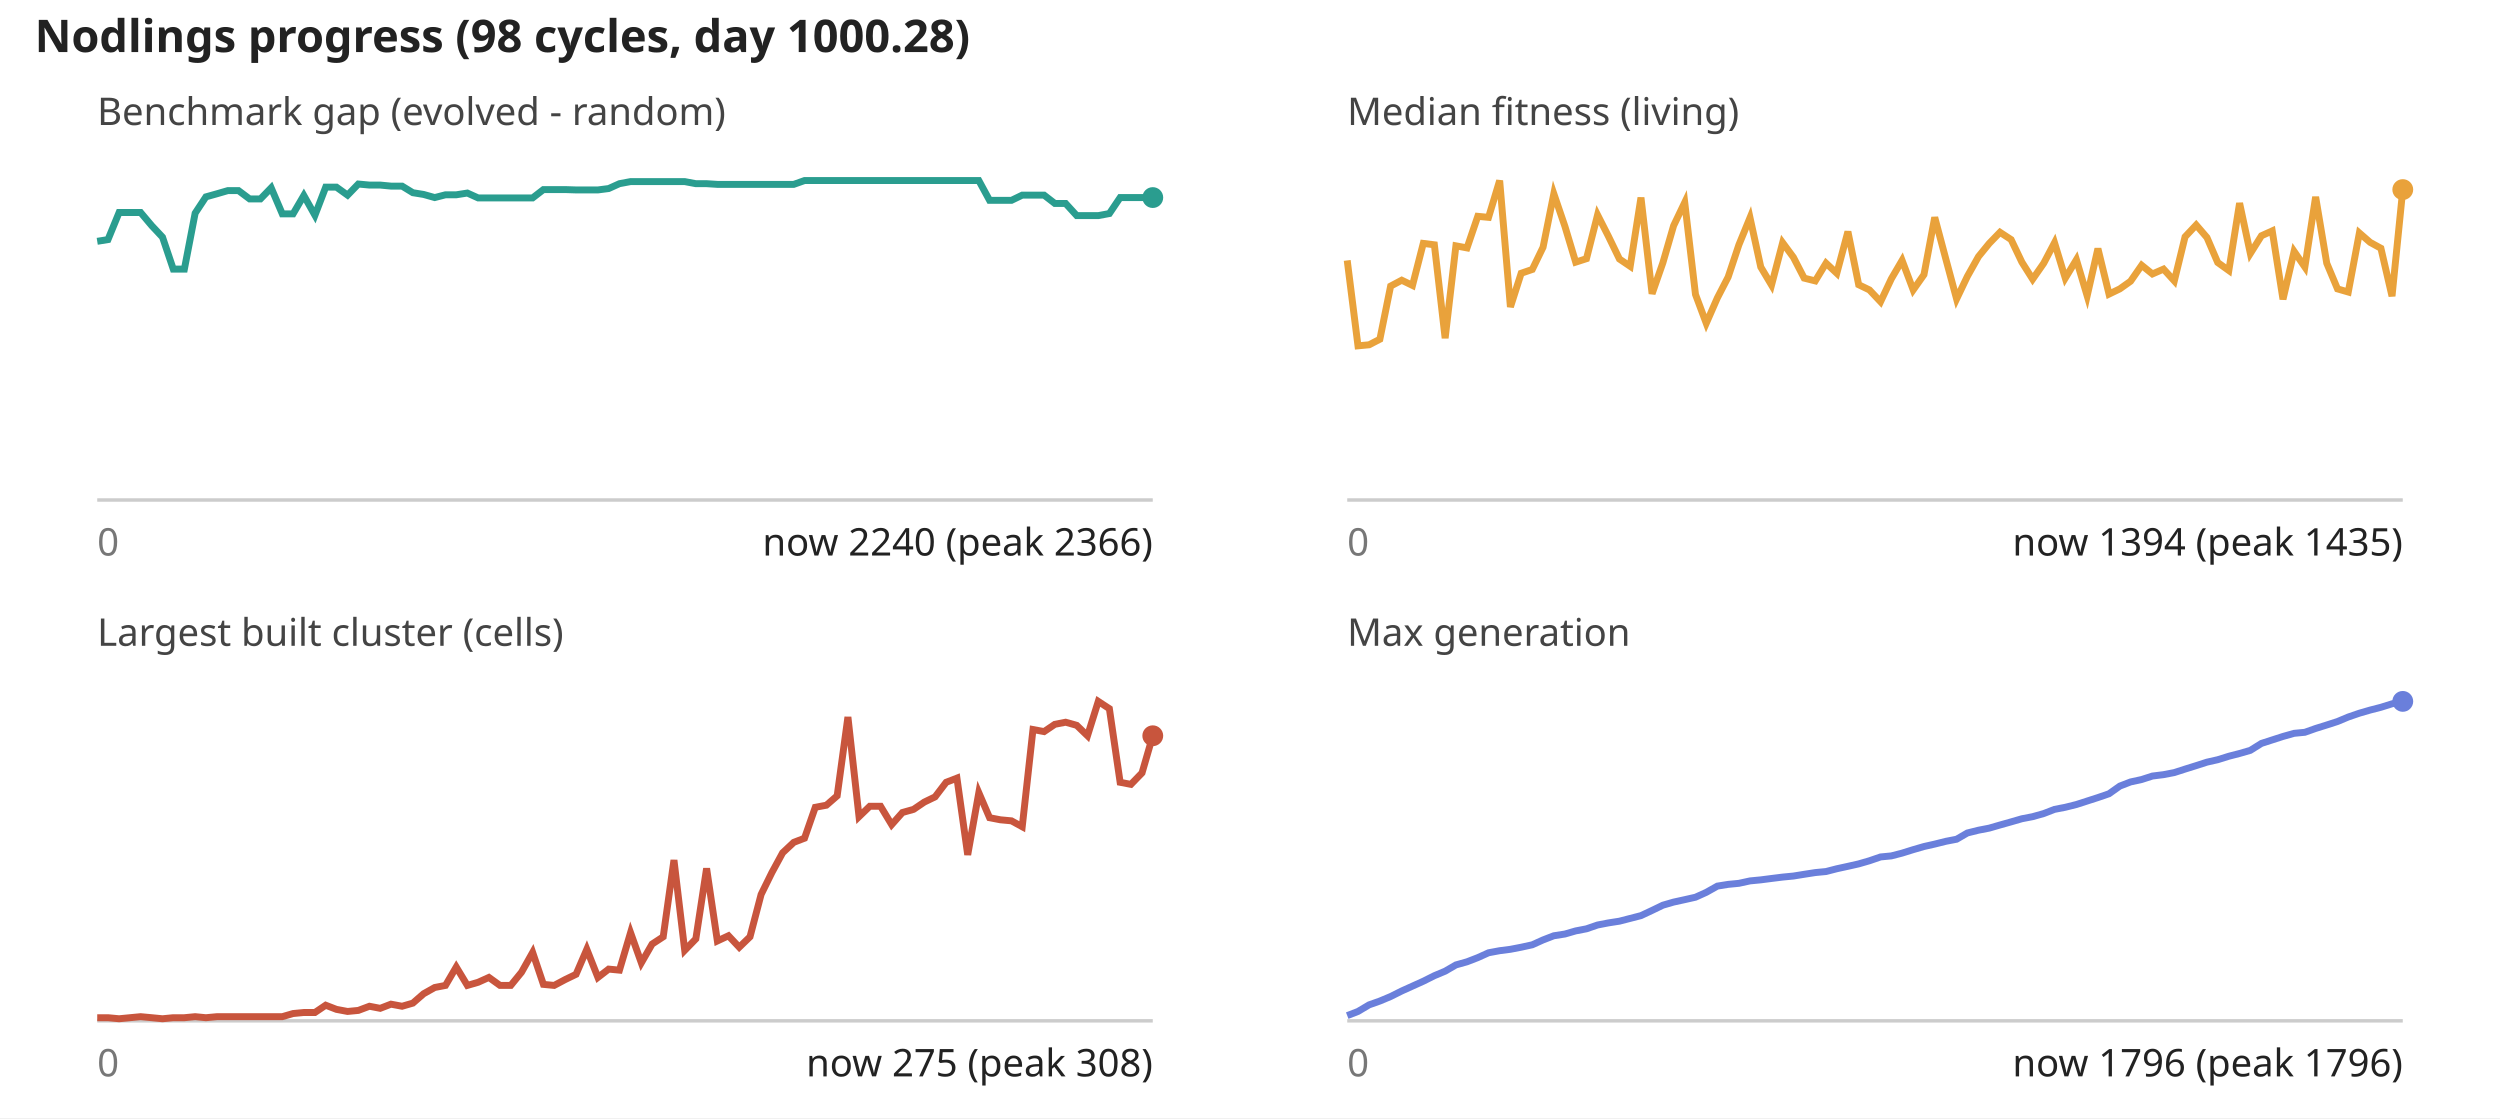
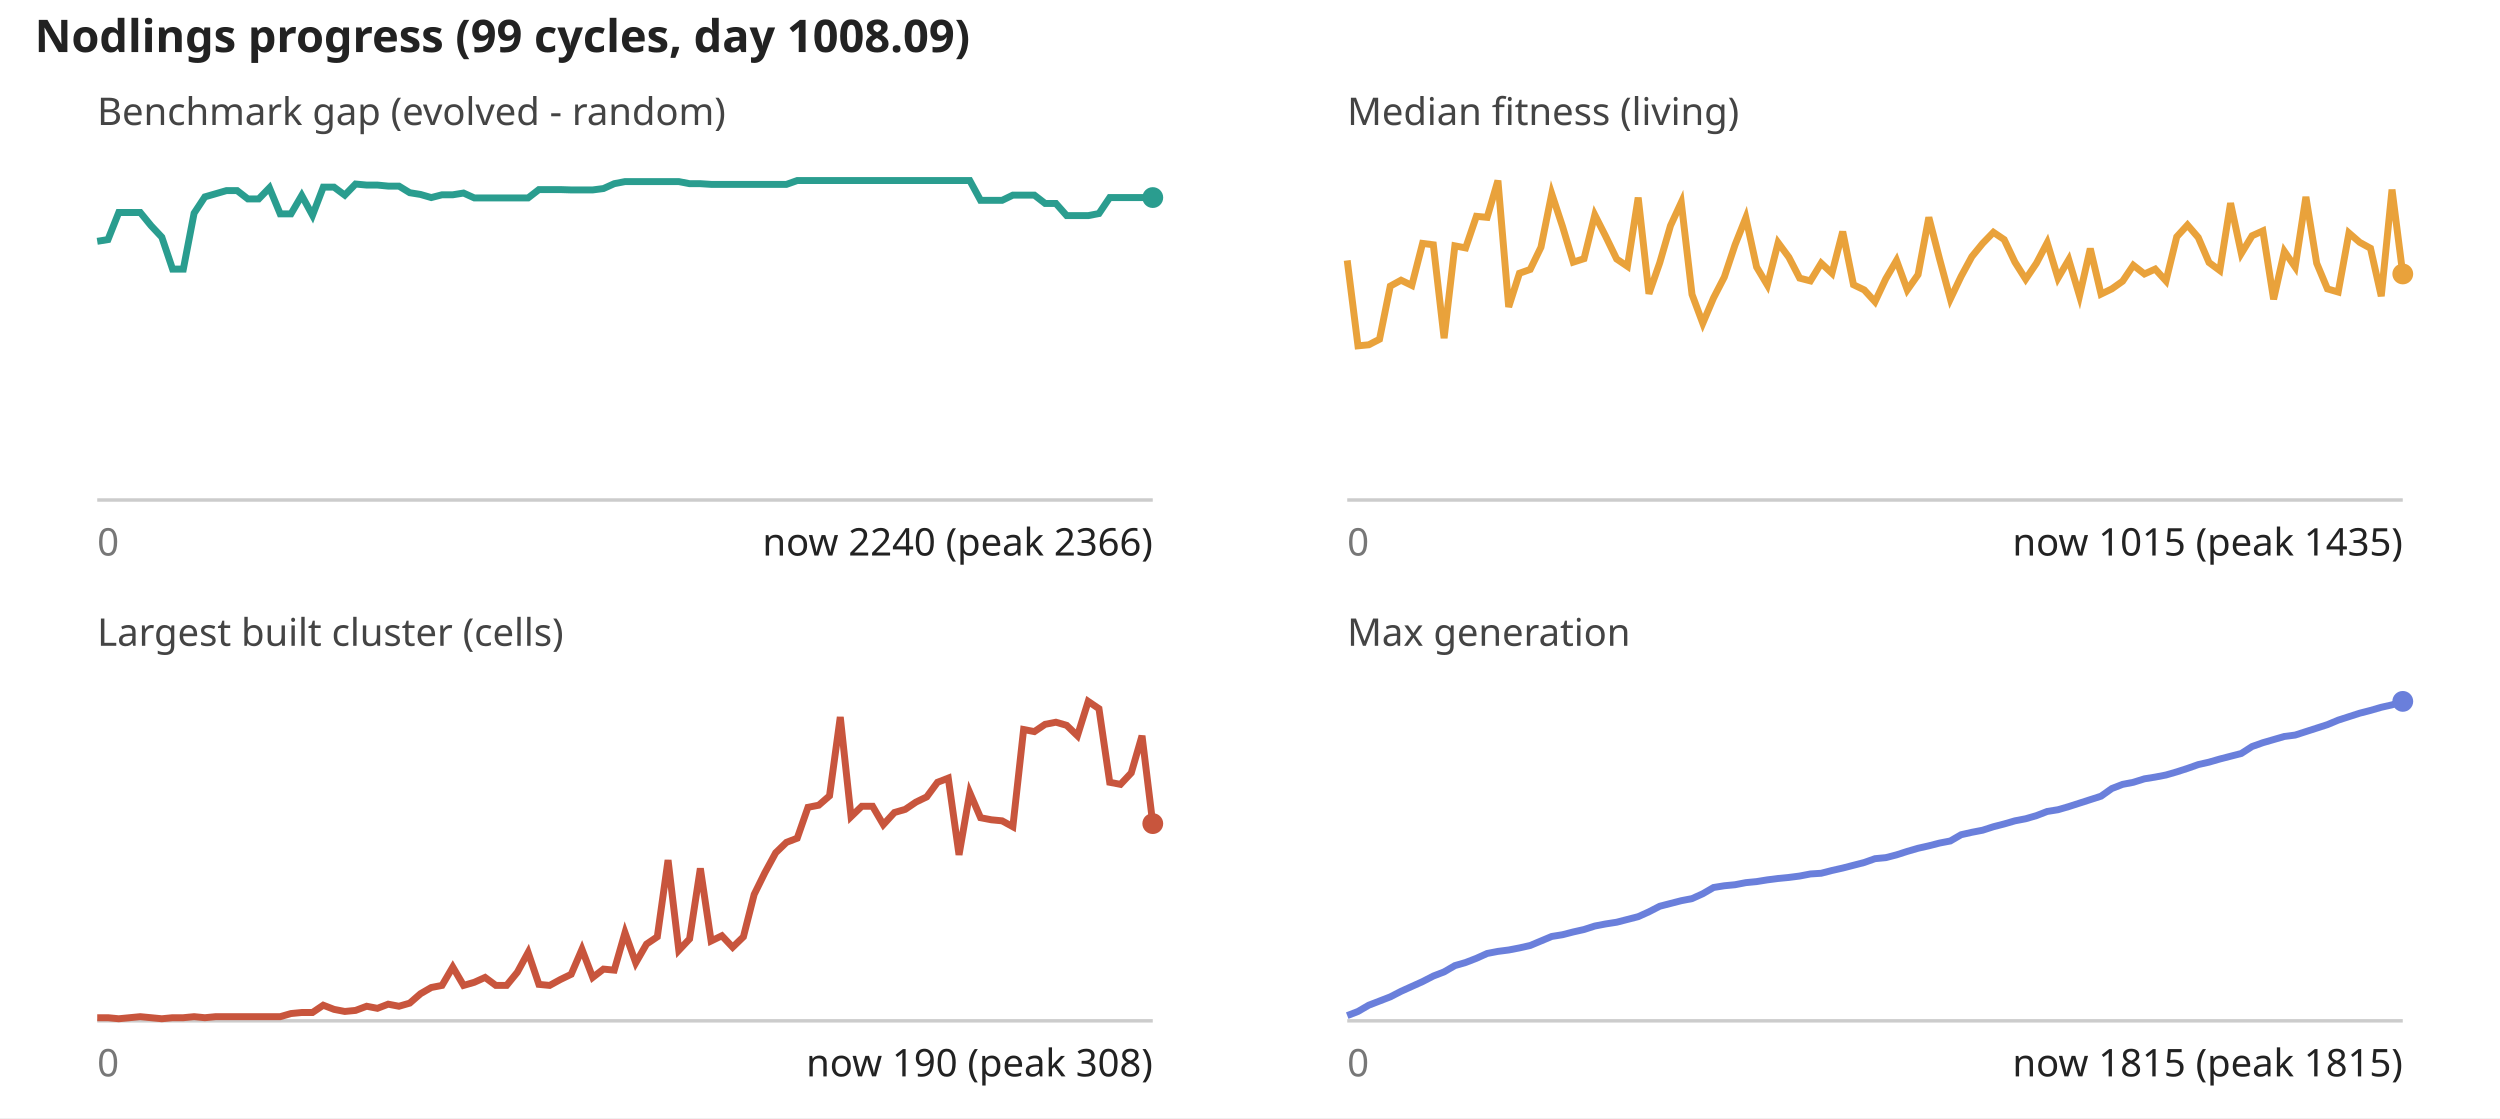
<svg xmlns="http://www.w3.org/2000/svg" viewBox="0 0 720 322" font-family="sans-serif" font-size="11">
  <rect width="100%" height="100%" fill="#fff" />
-   <text x="10" y="15" font-size="13" font-weight="bold" fill="#222">Nodlings progress (98 cycles, day 1000.28)</text>
+   <text x="10" y="15" font-size="13" font-weight="bold" fill="#222">Nodlings progress (99 cycles, day 1008.09)</text>
  <text x="28" y="36" fill="#444">Benchmark gap (evolved - random)</text>
  <line x1="28" y1="144" x2="332" y2="144" stroke="#ccc" />
-   <polyline fill="none" stroke="#2a9d8f" stroke-width="2" points="28.0,69.5 31.1,69.0 34.3,61.2 37.4,61.2 40.5,61.2 43.7,65.0 46.8,68.3 49.9,77.5 53.1,77.5 56.2,61.4 59.3,56.7 62.5,55.8 65.6,54.9 68.7,54.9 71.9,57.3 75.0,57.3 78.1,54.1 81.3,61.6 84.4,61.6 87.5,56.3 90.7,62.0 93.8,53.9 96.9,53.9 100.1,56.2 103.2,53.0 106.4,53.3 109.5,53.3 112.6,53.6 115.8,53.6 118.9,55.5 122.0,56.0 125.2,56.9 128.3,56.1 131.4,56.1 134.6,55.6 137.7,57.0 140.8,57.0 144.0,57.0 147.1,57.0 150.2,57.0 153.4,57.0 156.5,54.6 159.6,54.6 162.8,54.6 165.9,54.7 169.0,54.7 172.2,54.7 175.3,54.3 178.4,52.9 181.6,52.3 184.7,52.3 187.8,52.3 191.0,52.3 194.1,52.3 197.2,52.3 200.4,52.9 203.5,52.9 206.6,53.1 209.8,53.1 212.9,53.1 216.0,53.1 219.2,53.1 222.3,53.1 225.4,53.1 228.6,53.1 231.7,52.0 234.8,52.0 238.0,52.0 241.1,52.0 244.2,52.0 247.4,52.0 250.5,52.0 253.6,52.0 256.8,52.0 259.9,52.0 263.1,52.0 266.2,52.0 269.3,52.0 272.5,52.0 275.6,52.0 278.7,52.0 281.9,52.0 285.0,57.7 288.1,57.7 291.3,57.7 294.4,56.2 297.5,56.2 300.7,56.2 303.8,58.6 306.9,58.6 310.1,62.1 313.2,62.1 316.3,62.1 319.5,61.5 322.6,56.9 325.7,56.9 328.9,56.9 332.0,56.9" />
+   <polyline fill="none" stroke="#2a9d8f" stroke-width="2" points="28.0,69.5 31.1,69.0 34.2,61.2 37.3,61.2 40.4,61.2 43.5,65.0 46.6,68.3 49.7,77.5 52.8,77.5 55.9,61.4 59.0,56.7 62.1,55.8 65.2,54.9 68.3,54.9 71.4,57.3 74.5,57.3 77.6,54.1 80.7,61.6 83.8,61.6 86.9,56.3 90.0,62.0 93.1,53.9 96.2,53.9 99.3,56.2 102.4,53.0 105.6,53.3 108.7,53.3 111.8,53.6 114.9,53.6 118.0,55.5 121.1,56.0 124.2,56.9 127.3,56.1 130.4,56.1 133.5,55.6 136.6,57.0 139.7,57.0 142.8,57.0 145.9,57.0 149.0,57.0 152.1,57.0 155.2,54.6 158.3,54.6 161.4,54.6 164.5,54.7 167.6,54.7 170.7,54.7 173.8,54.3 176.9,52.9 180.0,52.3 183.1,52.3 186.2,52.3 189.3,52.3 192.4,52.3 195.5,52.3 198.6,52.9 201.7,52.9 204.8,53.1 207.9,53.1 211.0,53.1 214.1,53.1 217.2,53.1 220.3,53.1 223.4,53.1 226.5,53.1 229.6,52.0 232.7,52.0 235.8,52.0 238.9,52.0 242.0,52.0 245.1,52.0 248.2,52.0 251.3,52.0 254.4,52.0 257.6,52.0 260.7,52.0 263.8,52.0 266.9,52.0 270.0,52.0 273.1,52.0 276.2,52.0 279.3,52.0 282.4,57.7 285.5,57.7 288.6,57.7 291.7,56.2 294.8,56.2 297.9,56.2 301.0,58.6 304.1,58.6 307.2,62.1 310.3,62.1 313.4,62.1 316.5,61.5 319.6,56.9 322.7,56.9 325.8,56.9 328.9,56.9 332.0,56.9" />
  <circle cx="332.0" cy="56.9" r="3" fill="#2a9d8f" />
  <text x="28" y="160" fill="#777">0</text>
  <text x="332" y="160" text-anchor="end" fill="#222">now 2240 (peak 2366)</text>
  <text x="388" y="36" fill="#444">Median fitness (living)</text>
  <line x1="388" y1="144" x2="692" y2="144" stroke="#ccc" />
-   <polyline fill="none" stroke="#e9a23b" stroke-width="2" points="388.0,75.0 391.1,99.6 394.3,99.3 397.4,97.7 400.5,82.4 403.7,80.7 406.8,82.2 409.9,70.1 413.1,70.5 416.2,97.4 419.3,70.8 422.5,71.4 425.6,62.3 428.7,62.6 431.9,52.0 435.0,88.4 438.1,78.7 441.3,77.6 444.4,71.2 447.5,55.8 450.7,65.2 453.8,75.5 456.9,74.5 460.1,61.9 463.2,68.0 466.4,74.6 469.5,76.7 472.6,56.9 475.8,84.6 478.9,75.7 482.0,65.0 485.2,58.3 488.3,84.8 491.4,93.1 494.6,85.8 497.7,79.8 500.8,70.5 504.0,62.7 507.1,76.9 510.2,82.1 513.4,69.9 516.5,74.1 519.6,80.1 522.8,80.9 525.9,75.8 529.0,78.7 532.2,66.7 535.3,82.0 538.4,83.5 541.6,86.9 544.7,80.3 547.8,75.0 551.0,83.5 554.1,79.1 557.2,62.6 560.4,74.6 563.5,86.1 566.6,79.6 569.8,73.9 572.9,70.1 576.0,66.9 579.2,69.0 582.3,75.5 585.4,80.4 588.6,75.8 591.7,69.9 594.8,80.1 598.0,74.8 601.1,85.2 604.2,71.6 607.4,84.7 610.5,83.2 613.6,81.0 616.8,76.4 619.9,78.9 623.1,77.5 626.2,80.9 629.3,68.2 632.5,64.8 635.6,68.4 638.7,75.6 641.9,77.9 645.0,58.5 648.1,73.0 651.3,67.9 654.4,66.5 657.5,86.2 660.7,72.4 663.8,76.9 666.9,56.7 670.1,75.8 673.2,83.2 676.3,84.1 679.5,67.1 682.6,69.8 685.7,71.5 688.9,85.3 692.0,54.6" />
-   <circle cx="692.0" cy="54.6" r="3" fill="#e9a23b" />
+   <polyline fill="none" stroke="#e9a23b" stroke-width="2" points="388.0,75.0 391.1,99.6 394.2,99.3 397.3,97.7 400.4,82.4 403.5,80.7 406.6,82.2 409.7,70.1 412.8,70.5 415.9,97.4 419.0,70.8 422.1,71.4 425.2,62.3 428.3,62.6 431.4,52.0 434.5,88.4 437.6,78.7 440.7,77.6 443.8,71.2 446.9,55.8 450.0,65.2 453.1,75.5 456.2,74.5 459.3,61.9 462.4,68.0 465.6,74.6 468.7,76.7 471.8,56.9 474.9,84.6 478.0,75.7 481.1,65.0 484.2,58.3 487.3,84.8 490.4,93.1 493.5,85.8 496.6,79.8 499.7,70.5 502.8,62.7 505.9,76.9 509.0,82.1 512.1,69.9 515.2,74.1 518.3,80.1 521.4,80.9 524.5,75.8 527.6,78.7 530.7,66.7 533.8,82.0 536.9,83.5 540.0,86.9 543.1,80.3 546.2,75.0 549.3,83.5 552.4,79.1 555.5,62.6 558.6,74.6 561.7,86.1 564.8,79.6 567.9,73.9 571.0,70.1 574.1,66.9 577.2,69.0 580.3,75.5 583.4,80.4 586.5,75.8 589.6,69.9 592.7,80.1 595.8,74.8 598.9,85.2 602.0,71.6 605.1,84.7 608.2,83.2 611.3,81.0 614.4,76.4 617.6,78.9 620.7,77.5 623.8,80.9 626.9,68.2 630.0,64.8 633.1,68.4 636.2,75.6 639.3,77.9 642.4,58.5 645.5,73.0 648.6,67.9 651.7,66.5 654.8,86.2 657.9,72.4 661.0,76.9 664.1,56.7 667.2,75.8 670.3,83.2 673.4,84.1 676.5,67.1 679.6,69.8 682.7,71.5 685.8,85.3 688.9,54.6 692.0,78.9" />
+   <circle cx="692.0" cy="78.9" r="3" fill="#e9a23b" />
  <text x="388" y="160" fill="#777">0</text>
-   <text x="692" y="160" text-anchor="end" fill="#222">now 1394 (peak 1435)</text>
+   <text x="692" y="160" text-anchor="end" fill="#222">now 1015 (peak 1435)</text>
  <text x="28" y="186" fill="#444">Largest built cluster (cells)</text>
  <line x1="28" y1="294" x2="332" y2="294" stroke="#ccc" />
-   <polyline fill="none" stroke="#c8553d" stroke-width="2" points="28.0,293.1 31.1,293.1 34.3,293.4 37.4,293.1 40.5,292.8 43.7,293.1 46.8,293.4 49.9,293.1 53.1,293.1 56.2,292.8 59.3,293.1 62.5,292.8 65.6,292.8 68.7,292.8 71.9,292.8 75.0,292.8 78.1,292.8 81.3,292.8 84.4,291.9 87.5,291.6 90.7,291.6 93.8,289.5 96.9,290.7 100.1,291.3 103.2,291.0 106.4,289.8 109.5,290.4 112.6,289.2 115.8,289.8 118.9,288.9 122.0,286.2 125.2,284.4 128.3,283.8 131.4,278.5 134.6,283.8 137.7,282.9 140.8,281.5 144.0,283.8 147.1,283.8 150.2,280.0 153.4,274.3 156.5,283.5 159.6,283.8 162.8,282.1 165.9,280.6 169.0,273.4 172.2,281.5 175.3,279.1 178.4,279.4 181.6,268.6 184.7,277.3 187.8,271.9 191.0,269.8 194.1,247.7 197.2,273.7 200.4,270.4 203.5,250.1 206.6,271.0 209.8,269.5 212.9,272.8 216.0,269.8 219.2,257.6 222.3,251.3 225.4,245.6 228.6,242.6 231.7,241.4 234.8,232.5 238.0,231.9 241.1,229.2 244.2,206.5 247.4,235.2 250.5,232.2 253.6,232.2 256.8,237.5 259.9,234.0 263.1,233.1 266.2,231.0 269.3,229.5 272.5,225.3 275.6,224.1 278.7,246.2 281.9,228.3 285.0,235.5 288.1,236.1 291.3,236.4 294.4,238.1 297.5,210.1 300.7,210.7 303.8,208.6 306.9,208.0 310.1,208.9 313.2,211.9 316.3,202.0 319.5,204.1 322.6,225.3 325.7,225.9 328.9,222.6 332.0,211.9" />
-   <circle cx="332.0" cy="211.9" r="3" fill="#c8553d" />
+   <polyline fill="none" stroke="#c8553d" stroke-width="2" points="28.0,293.1 31.1,293.1 34.2,293.4 37.3,293.1 40.4,292.8 43.5,293.1 46.6,293.4 49.7,293.1 52.8,293.1 55.9,292.8 59.0,293.1 62.1,292.8 65.2,292.8 68.3,292.8 71.4,292.8 74.5,292.8 77.6,292.8 80.7,292.8 83.8,291.9 86.9,291.6 90.0,291.6 93.1,289.5 96.2,290.7 99.3,291.3 102.4,291.0 105.6,289.8 108.7,290.4 111.8,289.2 114.9,289.8 118.0,288.9 121.1,286.2 124.2,284.4 127.3,283.8 130.4,278.5 133.5,283.8 136.6,282.9 139.7,281.5 142.8,283.8 145.9,283.8 149.0,280.0 152.1,274.3 155.2,283.5 158.3,283.8 161.4,282.1 164.5,280.6 167.6,273.4 170.7,281.5 173.8,279.1 176.9,279.4 180.0,268.6 183.1,277.3 186.2,271.9 189.3,269.8 192.4,247.7 195.5,273.7 198.6,270.4 201.7,250.1 204.8,271.0 207.9,269.5 211.0,272.8 214.1,269.8 217.2,257.6 220.3,251.3 223.4,245.6 226.5,242.6 229.6,241.4 232.7,232.5 235.8,231.9 238.9,229.2 242.0,206.5 245.1,235.2 248.2,232.2 251.3,232.2 254.4,237.5 257.6,234.0 260.7,233.1 263.8,231.0 266.9,229.5 270.0,225.3 273.1,224.1 276.2,246.2 279.3,228.3 282.4,235.5 285.5,236.1 288.6,236.4 291.7,238.1 294.8,210.1 297.9,210.7 301.0,208.6 304.1,208.0 307.2,208.9 310.3,211.9 313.4,202.0 316.5,204.1 319.6,225.3 322.7,225.9 325.8,222.6 328.9,211.9 332.0,237.2" />
+   <circle cx="332.0" cy="237.2" r="3" fill="#c8553d" />
  <text x="28" y="310" fill="#777">0</text>
-   <text x="332" y="310" text-anchor="end" fill="#222">now 275 (peak 308)</text>
+   <text x="332" y="310" text-anchor="end" fill="#222">now 190 (peak 308)</text>
  <text x="388" y="186" fill="#444">Max generation</text>
  <line x1="388" y1="294" x2="692" y2="294" stroke="#ccc" />
-   <polyline fill="none" stroke="#6a7fdb" stroke-width="2" points="388.0,292.5 391.1,291.3 394.3,289.4 397.4,288.3 400.5,287.0 403.7,285.4 406.8,284.0 409.9,282.6 413.1,281.0 416.2,279.7 419.3,277.9 422.5,277.0 425.6,275.8 428.7,274.4 431.9,273.8 435.0,273.4 438.1,272.8 441.3,272.1 444.4,270.7 447.5,269.5 450.7,269.0 453.8,268.1 456.9,267.5 460.1,266.4 463.2,265.8 466.4,265.3 469.5,264.5 472.6,263.7 475.8,262.2 478.9,260.7 482.0,259.8 485.2,259.1 488.3,258.4 491.4,257.0 494.6,255.2 497.7,254.7 500.8,254.4 504.0,253.7 507.1,253.4 510.2,253.0 513.4,252.6 516.5,252.3 519.6,251.8 522.8,251.3 525.9,251.0 529.0,250.2 532.2,249.5 535.3,248.8 538.4,247.9 541.6,246.8 544.7,246.5 547.8,245.7 551.0,244.7 554.1,243.8 557.2,243.1 560.4,242.3 563.5,241.7 566.6,239.9 569.8,239.1 572.9,238.5 576.0,237.6 579.2,236.7 582.3,235.8 585.4,235.2 588.6,234.3 591.7,233.1 594.8,232.5 598.0,231.7 601.1,230.7 604.2,229.7 607.4,228.6 610.5,226.4 613.6,225.2 616.8,224.5 619.9,223.5 623.1,223.1 626.2,222.5 629.3,221.5 632.5,220.5 635.6,219.5 638.7,218.8 641.9,217.8 645.0,217.0 648.1,216.1 651.3,214.1 654.4,213.1 657.5,212.1 660.7,211.2 663.8,210.9 666.9,209.8 670.1,208.8 673.2,207.8 676.3,206.5 679.5,205.4 682.6,204.5 685.7,203.7 688.9,202.7 692.0,202.0" />
+   <polyline fill="none" stroke="#6a7fdb" stroke-width="2" points="388.0,292.5 391.1,291.3 394.2,289.5 397.3,288.3 400.4,287.1 403.5,285.5 406.6,284.1 409.7,282.7 412.8,281.1 415.9,279.9 419.0,278.1 422.1,277.2 425.2,276.0 428.3,274.6 431.4,274.0 434.5,273.6 437.6,273.0 440.7,272.3 443.8,271.0 446.9,269.7 450.0,269.2 453.1,268.4 456.2,267.7 459.3,266.7 462.4,266.1 465.6,265.6 468.7,264.8 471.8,264.0 474.9,262.6 478.0,261.0 481.1,260.2 484.2,259.4 487.3,258.8 490.4,257.4 493.5,255.6 496.6,255.1 499.7,254.8 502.8,254.2 505.9,253.9 509.0,253.4 512.1,253.0 515.2,252.7 518.3,252.3 521.4,251.7 524.5,251.5 527.6,250.7 530.7,250.0 533.8,249.2 536.9,248.4 540.0,247.3 543.1,247.0 546.2,246.2 549.3,245.2 552.4,244.3 555.5,243.6 558.6,242.8 561.7,242.2 564.8,240.4 567.9,239.7 571.0,239.1 574.1,238.1 577.2,237.3 580.3,236.4 583.4,235.8 586.5,234.9 589.6,233.7 592.7,233.2 595.8,232.3 598.9,231.3 602.0,230.3 605.1,229.3 608.2,227.1 611.3,225.9 614.4,225.3 617.6,224.3 620.7,223.8 623.8,223.2 626.9,222.3 630.0,221.3 633.1,220.2 636.2,219.5 639.3,218.6 642.4,217.8 645.5,217.0 648.6,215.0 651.7,213.9 654.8,213.0 657.9,212.1 661.0,211.7 664.1,210.7 667.2,209.7 670.3,208.7 673.4,207.4 676.5,206.4 679.6,205.4 682.7,204.6 685.8,203.7 688.9,203.0 692.0,202.0" />
  <circle cx="692.0" cy="202.0" r="3" fill="#6a7fdb" />
  <text x="388" y="310" fill="#777">0</text>
-   <text x="692" y="310" text-anchor="end" fill="#222">now 1796 (peak 1796)</text>
+   <text x="692" y="310" text-anchor="end" fill="#222">now 1815 (peak 1815)</text>
</svg>
